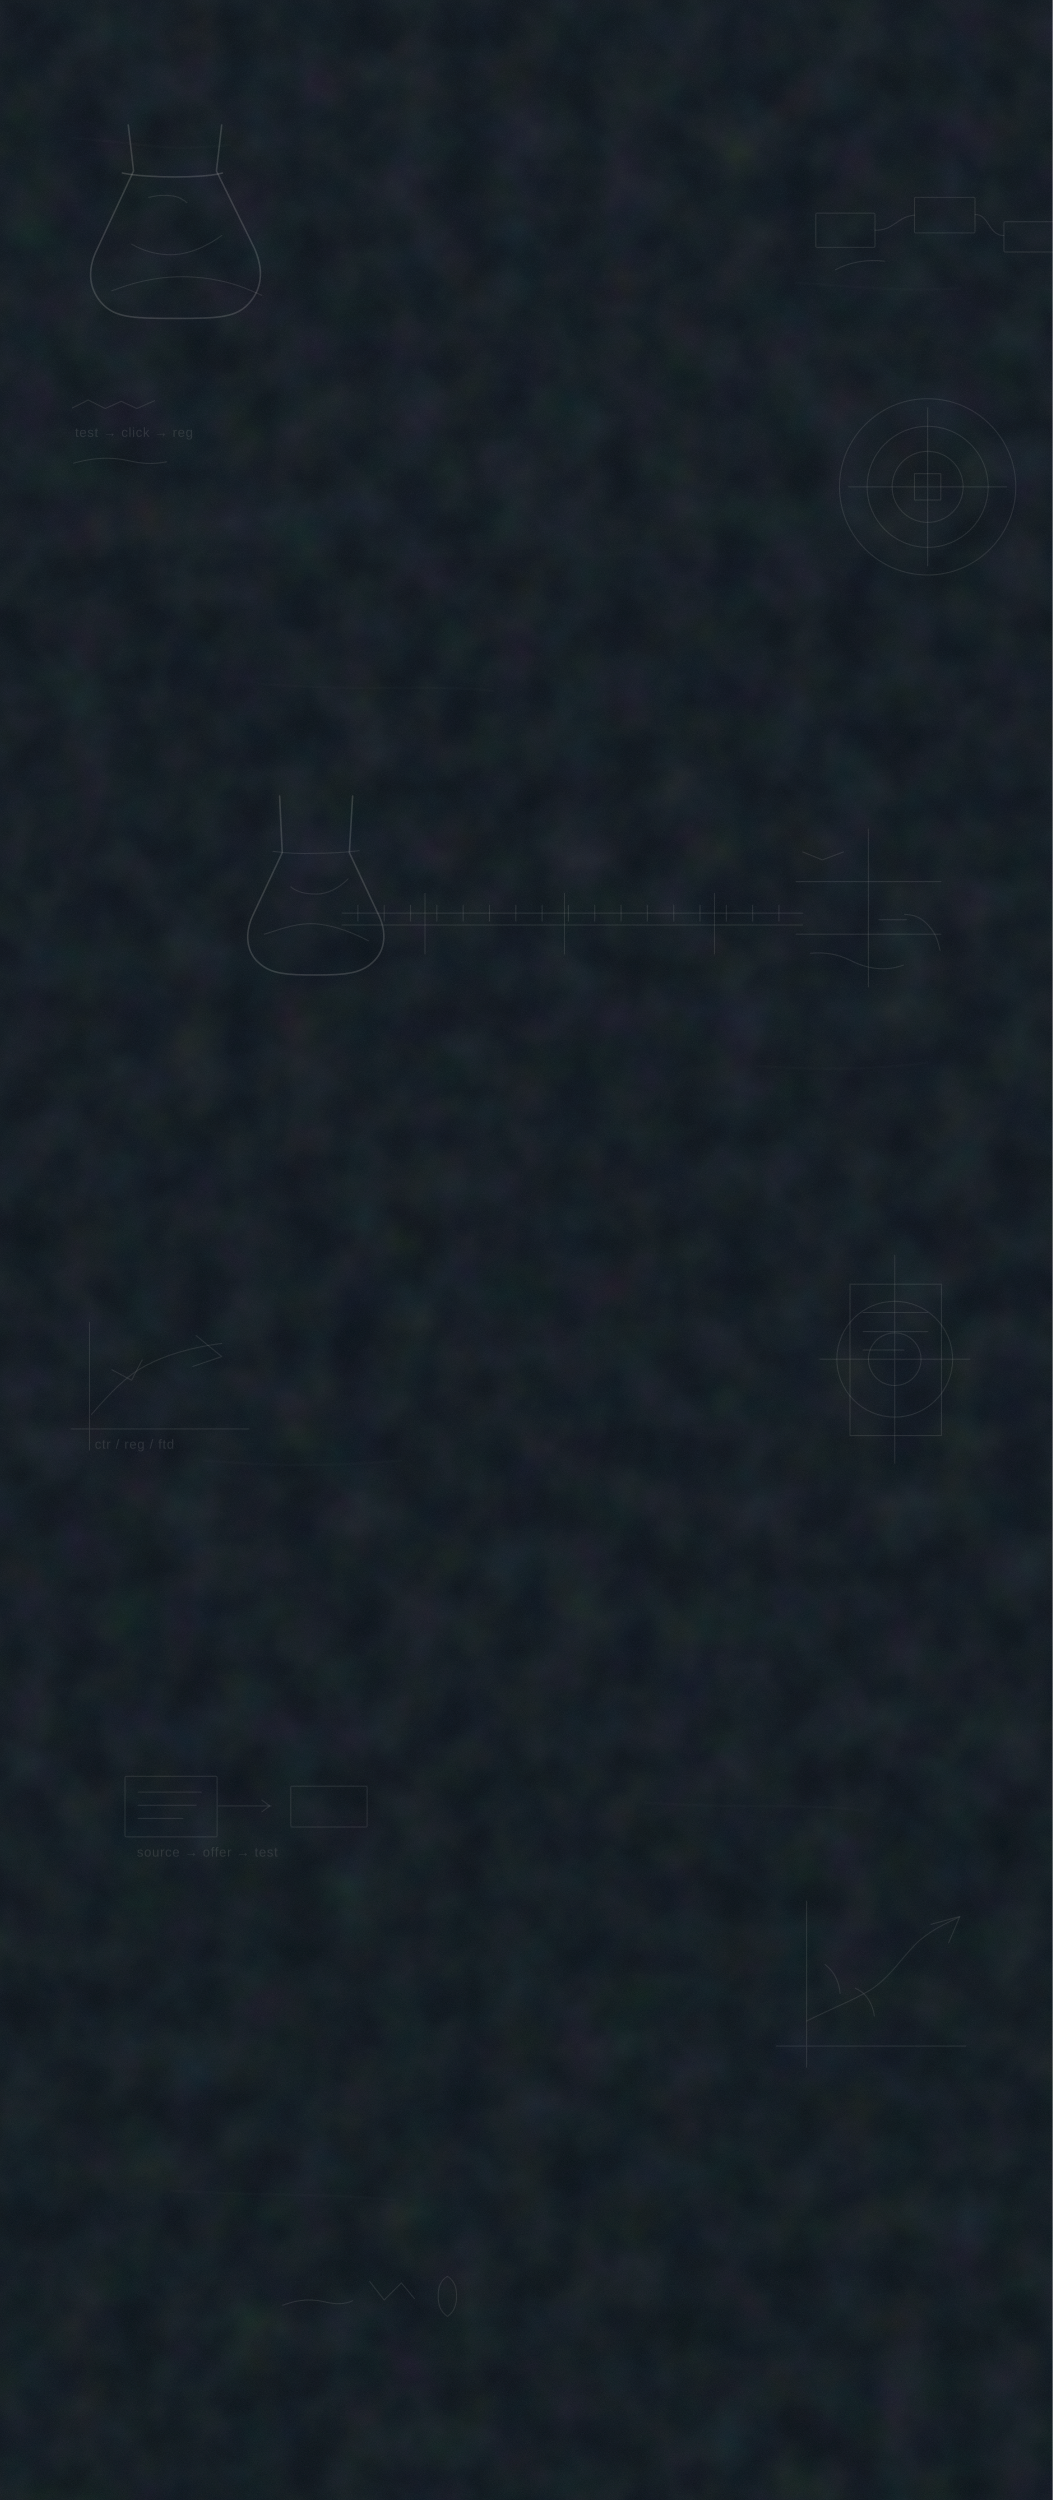
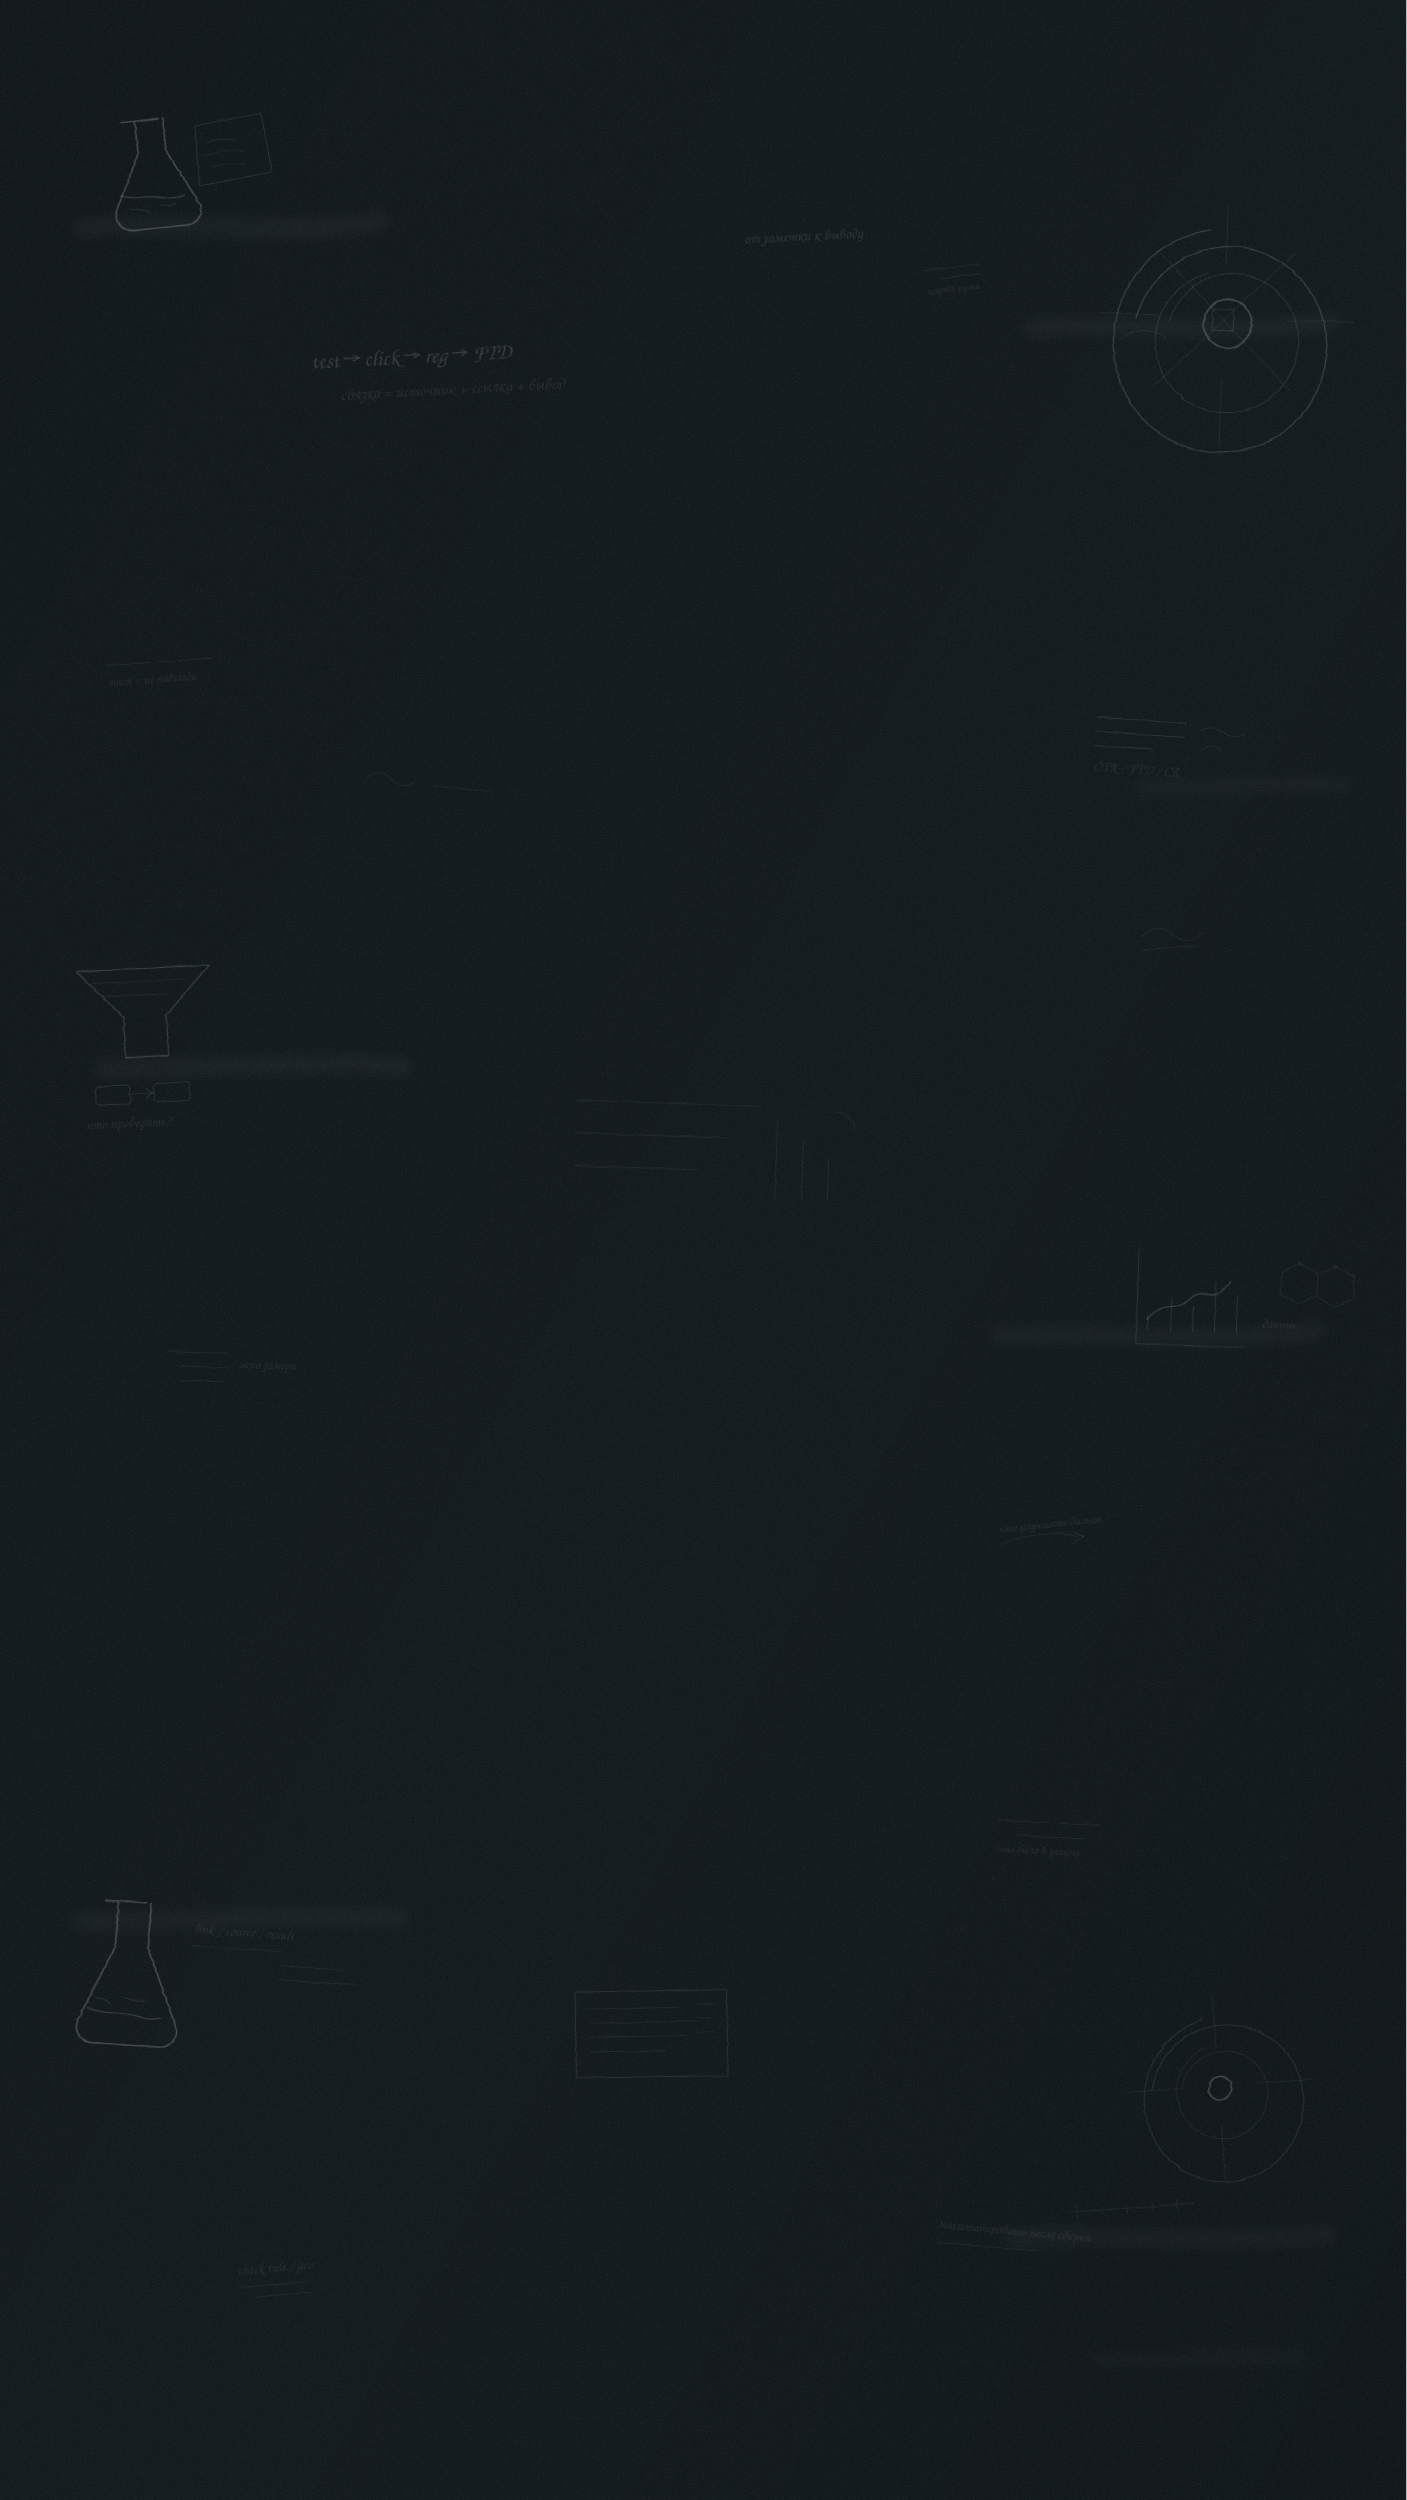
- <svg xmlns="http://www.w3.org/2000/svg" width="1600" height="3800" viewBox="0 0 1600 3800" fill="none">
+ <svg xmlns="http://www.w3.org/2000/svg" width="1800" height="3200" viewBox="0 0 1800 3200">
  <defs>
-     <linearGradient id="bg" x1="0" y1="0" x2="0" y2="1">
-       <stop offset="0%" stop-color="#091119" />
-       <stop offset="45%" stop-color="#081018" />
-       <stop offset="100%" stop-color="#071017" />
+     <linearGradient id="board" x1="0" y1="0" x2="1" y2="1">
+       <stop offset="0%" stop-color="#0b1216" />
+       <stop offset="55%" stop-color="#0d1518" />
+       <stop offset="100%" stop-color="#0a1114" />
    </linearGradient>
-     <filter id="grain" x="-10%" y="-10%" width="120%" height="120%">
-       <feTurbulence type="fractalNoise" baseFrequency="0.8" numOctaves="2" seed="7" />
-       <feColorMatrix type="saturate" values="0" />
-       <feComponentTransfer>
-         <feFuncA type="table" tableValues="0 0.08" />
-       </feComponentTransfer>
+     <filter id="chalk" x="-25%" y="-25%" width="150%" height="150%">
+       <feTurbulence type="fractalNoise" baseFrequency="0.024 0.17" numOctaves="2" seed="7" result="noise" />
+       <feDisplacementMap in="SourceGraphic" in2="noise" scale="3.6" xChannelSelector="R" yChannelSelector="G" />
    </filter>
    <filter id="dust" x="-20%" y="-20%" width="140%" height="140%">
-       <feTurbulence type="fractalNoise" baseFrequency="0.012" numOctaves="3" seed="4" />
-       <feColorMatrix type="matrix" values="1 0 0 0 0  0 1 0 0 0  0 0 1 0 0  0 0 0 1 0" />
-       <feGaussianBlur stdDeviation="0.3" />
+       <feTurbulence type="fractalNoise" baseFrequency="0.85" numOctaves="2" seed="13" result="grain" />
+       <feColorMatrix in="grain" type="matrix" values="1 0 0 0 0  0 1 0 0 0  0 0 1 0 0  0 0 0 .17 0" />
    </filter>
-     <filter id="soft" x="-20%" y="-20%" width="140%" height="140%">
-       <feGaussianBlur stdDeviation="0.7" />
+     <filter id="smear" x="-30%" y="-30%" width="160%" height="160%">
+       <feGaussianBlur stdDeviation="5.2" />
    </filter>
    <style>
-       .c{stroke:#f4f4ef;stroke-linecap:round;stroke-linejoin:round;fill:none}
-       .s1{stroke-width:2.4;opacity:.16}
-       .s2{stroke-width:3.4;opacity:.12}
-       .s3{stroke-width:1.6;opacity:.10}
-       .t{fill:#f4f4ef;opacity:.13;font-family:Arial, Helvetica, sans-serif;font-size:28px;letter-spacing:1px}
-       .tiny{font-size:20px;opacity:.11}
+       .lineA{fill:none;stroke:#fffdf4;stroke-width:2.05;stroke-linecap:round;stroke-linejoin:round;stroke-opacity:.22;filter:url(#chalk)}
+       .lineB{fill:none;stroke:#fffdf4;stroke-width:1.5;stroke-linecap:round;stroke-linejoin:round;stroke-opacity:.17;filter:url(#chalk)}
+       .lineC{fill:none;stroke:#fffdf4;stroke-width:1.05;stroke-linecap:round;stroke-linejoin:round;stroke-opacity:.13;filter:url(#chalk)}
+       .lineD{fill:none;stroke:#fffdf4;stroke-width:.8;stroke-linecap:round;stroke-linejoin:round;stroke-opacity:.10;filter:url(#chalk)}
+       .writeA{fill:#fffdf4;fill-opacity:.16;font-family:"Segoe Print","Comic Sans MS",cursive;filter:url(#chalk)}
+       .writeB{fill:#fffdf4;fill-opacity:.12;font-family:"Segoe Print","Comic Sans MS",cursive;filter:url(#chalk)}
+       .writeC{fill:#fffdf4;fill-opacity:.09;font-family:"Segoe Print","Comic Sans MS",cursive;filter:url(#chalk)}
    </style>
  </defs>
-   <rect width="1600" height="3800" fill="url(#bg)" />
-   <rect width="1600" height="3800" filter="url(#grain)" opacity="0.95" />
-   <g opacity=".16">
-     <rect y="0" width="1600" height="3800" fill="url(#bg)" />
+   <rect width="1800" height="3200" fill="url(#board)" />
+   <rect width="1800" height="3200" filter="url(#dust)" opacity=".58" />
+   <g filter="url(#smear)" fill="none" stroke="#fffdf4" stroke-linecap="round">
+     <path d="M106 292c146 -10 264 12 378 -8" stroke-width="24" opacity=".035" />
+     <path d="M1325 420c154 -8 272 10 376 -8" stroke-width="22" opacity=".032" />
+     <path d="M134 1368c146 0 268 -12 381 -3" stroke-width="23" opacity=".032" />
+     <path d="M1282 1710c154 -6 286 10 401 -6" stroke-width="22" opacity=".03" />
+     <path d="M104 2460c161 0 286 -11 406 -4" stroke-width="23" opacity=".03" />
+     <path d="M1298 2864c160 -4 286 8 400 -4" stroke-width="22" opacity=".03" />
+     <path d="M1466 1008c118 2 188 -7 252 -3" stroke-width="18" opacity=".02" />
+     <path d="M1410 3020c116 2 186 -5 250 -2" stroke-width="18" opacity=".018" />
  </g>
-   <g filter="url(#soft)" opacity=".12">
-     <path d="M110 210c120 8 135 22 240 10" class="c s2" />
-     <path d="M1210 430c92 5 158 14 250 8" class="c s2" />
-     <path d="M400 1040c180 12 260 0 350 10" class="c s2" />
-     <path d="M1150 1620c95 7 180 6 260 -5" class="c s2" />
-     <path d="M310 2220c120 10 210 8 300 0" class="c s2" />
-     <path d="M980 2740c140 10 240 0 330 12" class="c s2" />
-     <path d="M260 3330c150 8 240 4 340 14" class="c s2" />
+   <g transform="translate(126 154) rotate(-6)">
+     <path class="lineA" d="M28 6h48m-30 0v42L12 116c-7 14 2 28 18 29h68c16 0 26-16 18-29L82 48V6" />
+     <path class="lineB" d="M19 100c15 6 31 2 45 5 11 2 21 6 35 2" />
+     <path class="lineC" d="M30 119c10-2 16 4 24 5m13-8c8 1 14 3 21 0" />
+     <path class="lineC" d="M122 20l86-7 6 76-94 8z" />
+     <path class="lineD" d="M135 43c11-3 24-3 36 0m-41 16c17-3 34-4 50 0m-40 16c15-2 28-2 40 1" />
  </g>
-   <g transform="translate(110 190)">
-     <path class="c s1" d="M85 0 l8 70 -55 118 c-18 36 -10 64 6 82 20 23 48 24 113 24 67 0 94 -1 114 -26 14 -17 22 -43 6 -80 l-58 -118 8 -70" />
-     <path class="c s1" d="M76 73 c38 8 124 8 152 0" />
-     <path class="c s3" d="M60 252 c44 -17 92 -27 150 -18 31 5 52 13 78 25" />
-     <path class="c s3" d="M90 181 c17 10 35 15 53 16 28 2 58 -10 84 -29" />
-     <path class="c s3" d="M116 110 c12 -3 25 -4 37 -2 8 1 15 5 21 10" />
+   <g transform="translate(398 472) rotate(-3)">
+     <text class="writeA" x="0" y="0" font-size="28">test → click → reg → FTD</text>
+     <text class="writeC" x="36" y="42" font-size="21">связка = источник + ссылка + вывод</text>
  </g>
-   <g transform="translate(1240 300)">
-     <rect x="0" y="24" width="90" height="52" rx="2" class="c s3" />
-     <rect x="150" y="0" width="92" height="54" rx="2" class="c s3" />
-     <rect x="286" y="37" width="82" height="46" rx="2" class="c s3" />
-     <path class="c s3" d="M90 50 C120 50 122 30 150 27" />
-     <path class="c s3" d="M242 26 C264 26 262 58 286 58" />
-     <path class="c s3" d="M30 110 c22 -12 49 -16 74 -13" />
+   <g transform="translate(1566 410) rotate(2)">
+     <path class="lineB" d="M-112 1c18-69 90-113 160-89 61 22 95 85 83 147-13 71-82 120-153 109-74-11-124-78-117-152 6-68 55-120 119-131" />
+     <path class="lineC" d="M-69 5c10-43 52-72 95-64 40 7 71 43 71 83 0 51-39 93-90 94-49 1-88-34-93-82-4-43 22-81 64-96" />
+     <path class="lineA" d="M-25 0c3-17 17-28 34-27 17 2 28 16 27 33-1 16-14 29-31 29-19 0-33-17-30-35" />
+     <path class="lineD" d="M-160 -4h76M82 -3h86M1 -148v76M0 76v86" />
+     <path class="lineD" d="M-87 -87 88 87M90 -90 -88 89" />
+     <path class="lineC" d="M-14 -14h27v27h-27z" />
+     <path class="lineD" d="M-132 30c18-16 34-18 60-5" />
  </g>
-   <g transform="translate(110 560)">
-     <path class="c s3" d="M0 60 l24 -12 26 13 24 -11 24 11 27 -12" />
-     <path class="c s3" d="M2 144 c28 -8 56 -10 82 -4 22 5 39 6 59 2" />
-     <text x="4" y="104" class="t tiny">test → click → reg</text>
+   <g transform="translate(1404 918) rotate(4)">
+     <path class="lineC" d="M0 0h114m0 18H0m74 18H0" />
+     <path class="lineD" d="M133 9c8-7 18-8 29-1 10 6 19 6 29 0" />
+     <path class="lineD" d="M136 33c8-7 18-8 27 0" />
+     <text class="writeC" x="0" y="68" font-size="18">CTR / FTD / CR</text>
  </g>
-   <g transform="translate(1290 620)">
-     <circle cx="120" cy="120" r="134" class="c s3" />
-     <circle cx="120" cy="120" r="92" class="c s3" />
-     <circle cx="120" cy="120" r="54" class="c s3" />
-     <rect x="100" y="100" width="40" height="40" class="c s3" />
-     <path class="c s3" d="M120 0v240M0 120h240" />
+   <g transform="translate(98 1244) rotate(-3)">
+     <path class="lineB" d="M0 0h170l-58 61v52H57V61Z" />
+     <path class="lineD" d="M19 16h118M34 34h81" />
+     <rect class="lineC" x="16" y="148" width="44" height="24" rx="5" />
+     <rect class="lineC" x="91" y="148" width="46" height="24" rx="5" />
+     <path class="lineC" d="M60 160h30" />
+     <path class="lineC" d="m80 153 9 7-9 7" />
+     <text class="writeC" x="2" y="202" font-size="18">что проверять?</text>
  </g>
-   <g transform="translate(330 1210)">
-     <path class="c s1" d="M95 0 l4 86 -45 96 c-14 31 -7 58 10 72 18 16 39 18 87 18 46 0 67 -3 84 -18 19 -16 24 -42 12 -70 l-46 -98 5 -86" />
-     <path class="c s3" d="M85 84 c20 3 44 4 64 3 22 0 43 -1 67 -4" />
-     <path class="c s3" d="M72 210 c30 -10 52 -17 76 -16 23 2 47 8 82 26" />
-     <path class="c s3" d="M112 138 c9 8 23 11 39 11 17 0 34 -9 48 -23" />
+   <g transform="translate(738 1408) rotate(2)">
+     <path class="lineD" d="M0 0h236m-236 42h194m-194 42h158" />
+     <path class="lineD" d="M258 16v102m34-78v78m33-54v54" />
+     <path class="lineD" d="M333 4c14 2 22 10 26 22" />
  </g>
-   <g transform="translate(520 1340)">
-     <path class="c s3" d="M0 48 h700" />
-     <path class="c s3" d="M0 66 h700" />
-     <path class="c s3" d="M126 18 v92 M338 18 v92 M566 18 v92" />
-     <path class="c s3" d="M24 36 v24 M64 36 v24 M104 36 v24 M144 36 v24 M184 36 v24 M224 36 v24 M264 36 v24 M304 36 v24 M344 36 v24 M384 36 v24 M424 36 v24 M464 36 v24 M504 36 v24 M544 36 v24 M584 36 v24 M624 36 v24 M664 36 v24" />
+   <g transform="translate(1458 1600) rotate(2)">
+     <path class="lineC" d="M0 120V0M0 120h138" />
+     <path class="lineC" d="M14 102V82M44 102V60M72 102V69M100 102V38M128 102V54" />
+     <path class="lineB" d="M13 88c23-27 36-9 55-28 18-18 28 9 51-24" />
+     <path class="lineD" d="M183 22 206 10l24 12v28l-24 12-23-12Zm47 2 22-12 24 13v27l-24 13-22-13" />
+     <circle class="lineD" cx="206" cy="10" r="2" />
+     <circle class="lineD" cx="252" cy="12" r="2" />
+     <circle class="lineD" cx="275" cy="24" r="2" />
+     <text class="writeC" x="160" y="94" font-size="17">данные</text>
  </g>
-   <g transform="translate(1210 1260)">
-     <path class="c s3" d="M0 160h220" />
-     <path class="c s3" d="M0 80h220" />
-     <path class="c s3" d="M110 0v240" />
-     <path class="c s3" d="M10 35 l30 12 32 -12" />
-     <path class="c s3" d="M165 130 c16 0 28 6 39 20 8 10 11 18 15 35" />
-     <path class="c s3" d="M126 138 h42" />
-     <path class="c s3" d="M22 189 c20 -2 41 1 59 10 27 14 55 18 82 8" />
+   <g transform="translate(1280 1978) rotate(-6)">
+     <path class="lineD" d="M0 0c38-12 74-10 108 0" />
+     <path class="lineD" d="m94 -8 14 8-14 8" />
+     <text class="writeC" x="0" y="-16" font-size="16">что улучшать дальше</text>
  </g>
-   <g transform="translate(108 2010)">
-     <path class="c s3" d="M0 162h270M28 0v194" />
-     <path class="c s3" d="M31 140 c28 -32 52 -58 82 -74 30 -16 69 -28 116 -34" />
-     <path class="c s3" d="M190 20 l39 32 -44 15" />
-     <path class="c s3" d="M62 72 l30 16 16 -31" />
-     <text x="36" y="192" class="t tiny">ctr / reg / ftd</text>
+   <g transform="translate(102 2428) rotate(4)">
+     <path class="lineA" d="M34 2h52m-36 0v58L10 154c-8 15 2 31 20 31h83c19 0 28-17 20-31L92 60V2" />
+     <path class="lineB" d="M20 141c24 8 44 1 68 7 10 3 20 2 28-1" />
+     <path class="lineC" d="M30 126c10 2 14 4 18 7m18-9c8 3 17 5 26 3" />
+     <text class="writeC" x="150" y="36" font-size="18">link / source / result</text>
+     <path class="lineD" d="M148 52h114m0 18h82m-82 18h98" />
  </g>
-   <g transform="translate(1240 1890)">
-     <circle cx="120" cy="176" r="88" class="c s3" />
-     <circle cx="120" cy="176" r="40" class="c s3" />
-     <path class="c s3" d="M120 18v316M6 176h228" />
-     <path class="c s3" d="M52 62 h139 v230 H52 z" />
-     <path class="c s3" d="M72 105 h98 M72 134 h98 M72 162 h62" />
+   <g transform="translate(736 2550) rotate(-1)">
+     <path class="lineC" d="M0 0h194v110H0z" />
+     <path class="lineD" d="M18 22h112m-112 18h136m-136 18h124m-124 19h96" />
+     <path class="lineD" d="M156 18h20m-20 18h20m-20 18h20" />
  </g>
-   <g transform="translate(190 2700)">
-     <rect x="0" y="0" width="140" height="92" rx="2" class="c s3" />
-     <path class="c s3" d="M20 24 h96 M20 44 h88 M20 64 h68" />
-     <path class="c s3" d="M142 45 h80" />
-     <path class="c s3" d="M220 45 l-12 -9 m12 9 l-12 9" />
-     <rect x="252" y="15" width="116" height="62" rx="2" class="c s3" />
-     <text x="18" y="122" class="t tiny">source → offer → test</text>
+   <g transform="translate(1560 2670) rotate(-4)">
+     <path class="lineC" d="M-85 -1c9-47 53-81 103-76 52 6 88 45 89 95 2 53-40 100-94 105-53 4-99-33-108-87-10-54 25-107 80-122" />
+     <path class="lineD" d="M-47 0c6-27 31-46 59-44 28 2 50 25 50 53 0 31-23 57-54 59-33 1-59-23-62-55-3-28 14-53 40-63" />
+     <path class="lineA" d="M-12 0c1-8 8-13 16-12 8 2 13 10 12 17-1 8-8 13-16 13-9 0-15-8-12-18" />
+     <path class="lineD" d="M-118 0h70M50 0h70M0-118v70M0 50v70" />
+     <path class="lineD" d="M-202 148h160M-192 140v16M-160 144v10M-128 144v10M-96 144v10M-64 140v16" />
  </g>
-   <g transform="translate(1180 2890)">
-     <path class="c s3" d="M0 220 h288 M46 0 v252" />
-     <path class="c s3" d="M46 182 c40 -20 72 -32 98 -48 25 -16 42 -41 62 -63 14 -16 36 -31 72 -47" />
-     <path class="c s3" d="M235 35 l44 -12 -17 40" />
-     <path class="c s3" d="M120 132 c16 7 26 22 29 42" />
-     <path class="c s3" d="M74 96 c13 10 21 24 23 44" />
+   <g transform="translate(304 2912) rotate(-5)">
+     <text class="writeC" x="0" y="0" font-size="18">check rule / geo</text>
+     <path class="lineD" d="M0 16h90m0 14H22" />
  </g>
-   <g transform="translate(430 3460)">
-     <path class="c s3" d="M0 44 c20 -8 40 -10 60 -6 19 5 34 5 46 -1" />
-     <path class="c s3" d="M132 8 l22 28 26 -26 20 24" />
-     <path class="c s3" d="M250 0 c10 6 14 16 14 30 0 14 -4 24 -14 31 -10 -7 -14 -17 -14 -31 0 -14 4 -24 14 -30z" />
+   <g transform="translate(1200 2852) rotate(5)">
+     <text class="writeC" x="0" y="0" font-size="17">масштабировать после сверки</text>
+     <path class="lineD" d="M0 18h130" />
  </g>
-   <g filter="url(#dust)" opacity=".11">
-     <rect width="1600" height="3800" fill="#ffffff" />
+   <g transform="translate(1184 346) rotate(-6)">
+     <path class="lineD" d="M0 0h70m0 12H18" />
+     <text class="writeC" x="0" y="31" font-size="15">карта пути</text>
+   </g>
+   <g transform="translate(470 995) rotate(5)">
+     <path class="lineD" d="M0 0c10-8 22-8 31 0 11 8 22 8 31 1" />
+     <path class="lineD" d="M84 4h76" />
+   </g>
+   <g transform="translate(136 852) rotate(-4)">
+     <path class="lineD" d="M0 0h56m9 0h18m10 0h42" />
+     <text class="writeC" x="0" y="26" font-size="16">тест = не навсегда</text>
+   </g>
+   <g transform="translate(1460 1200) rotate(-5)">
+     <path class="lineD" d="M0 0c16-12 28-12 41 0 14 12 26 12 40 0" />
+     <path class="lineD" d="M0 16h72" />
+   </g>
+   <g transform="translate(1278 2330) rotate(3)">
+     <path class="lineD" d="M0 0h64m16 0h50m-104 18h84" />
+     <text class="writeC" x="0" y="40" font-size="15">что было в запуске</text>
+   </g>
+   <g transform="translate(214 1730) rotate(2)">
+     <path class="lineD" d="M0 0h76m0 18H18m0 18h56" />
+     <text class="writeC" x="92" y="18" font-size="16">окно замера</text>
+   </g>
+   <g transform="translate(952 312) rotate(-3)">
+     <text class="writeB" x="0" y="0" font-size="19">от заметки к выводу</text>
  </g>
</svg>
